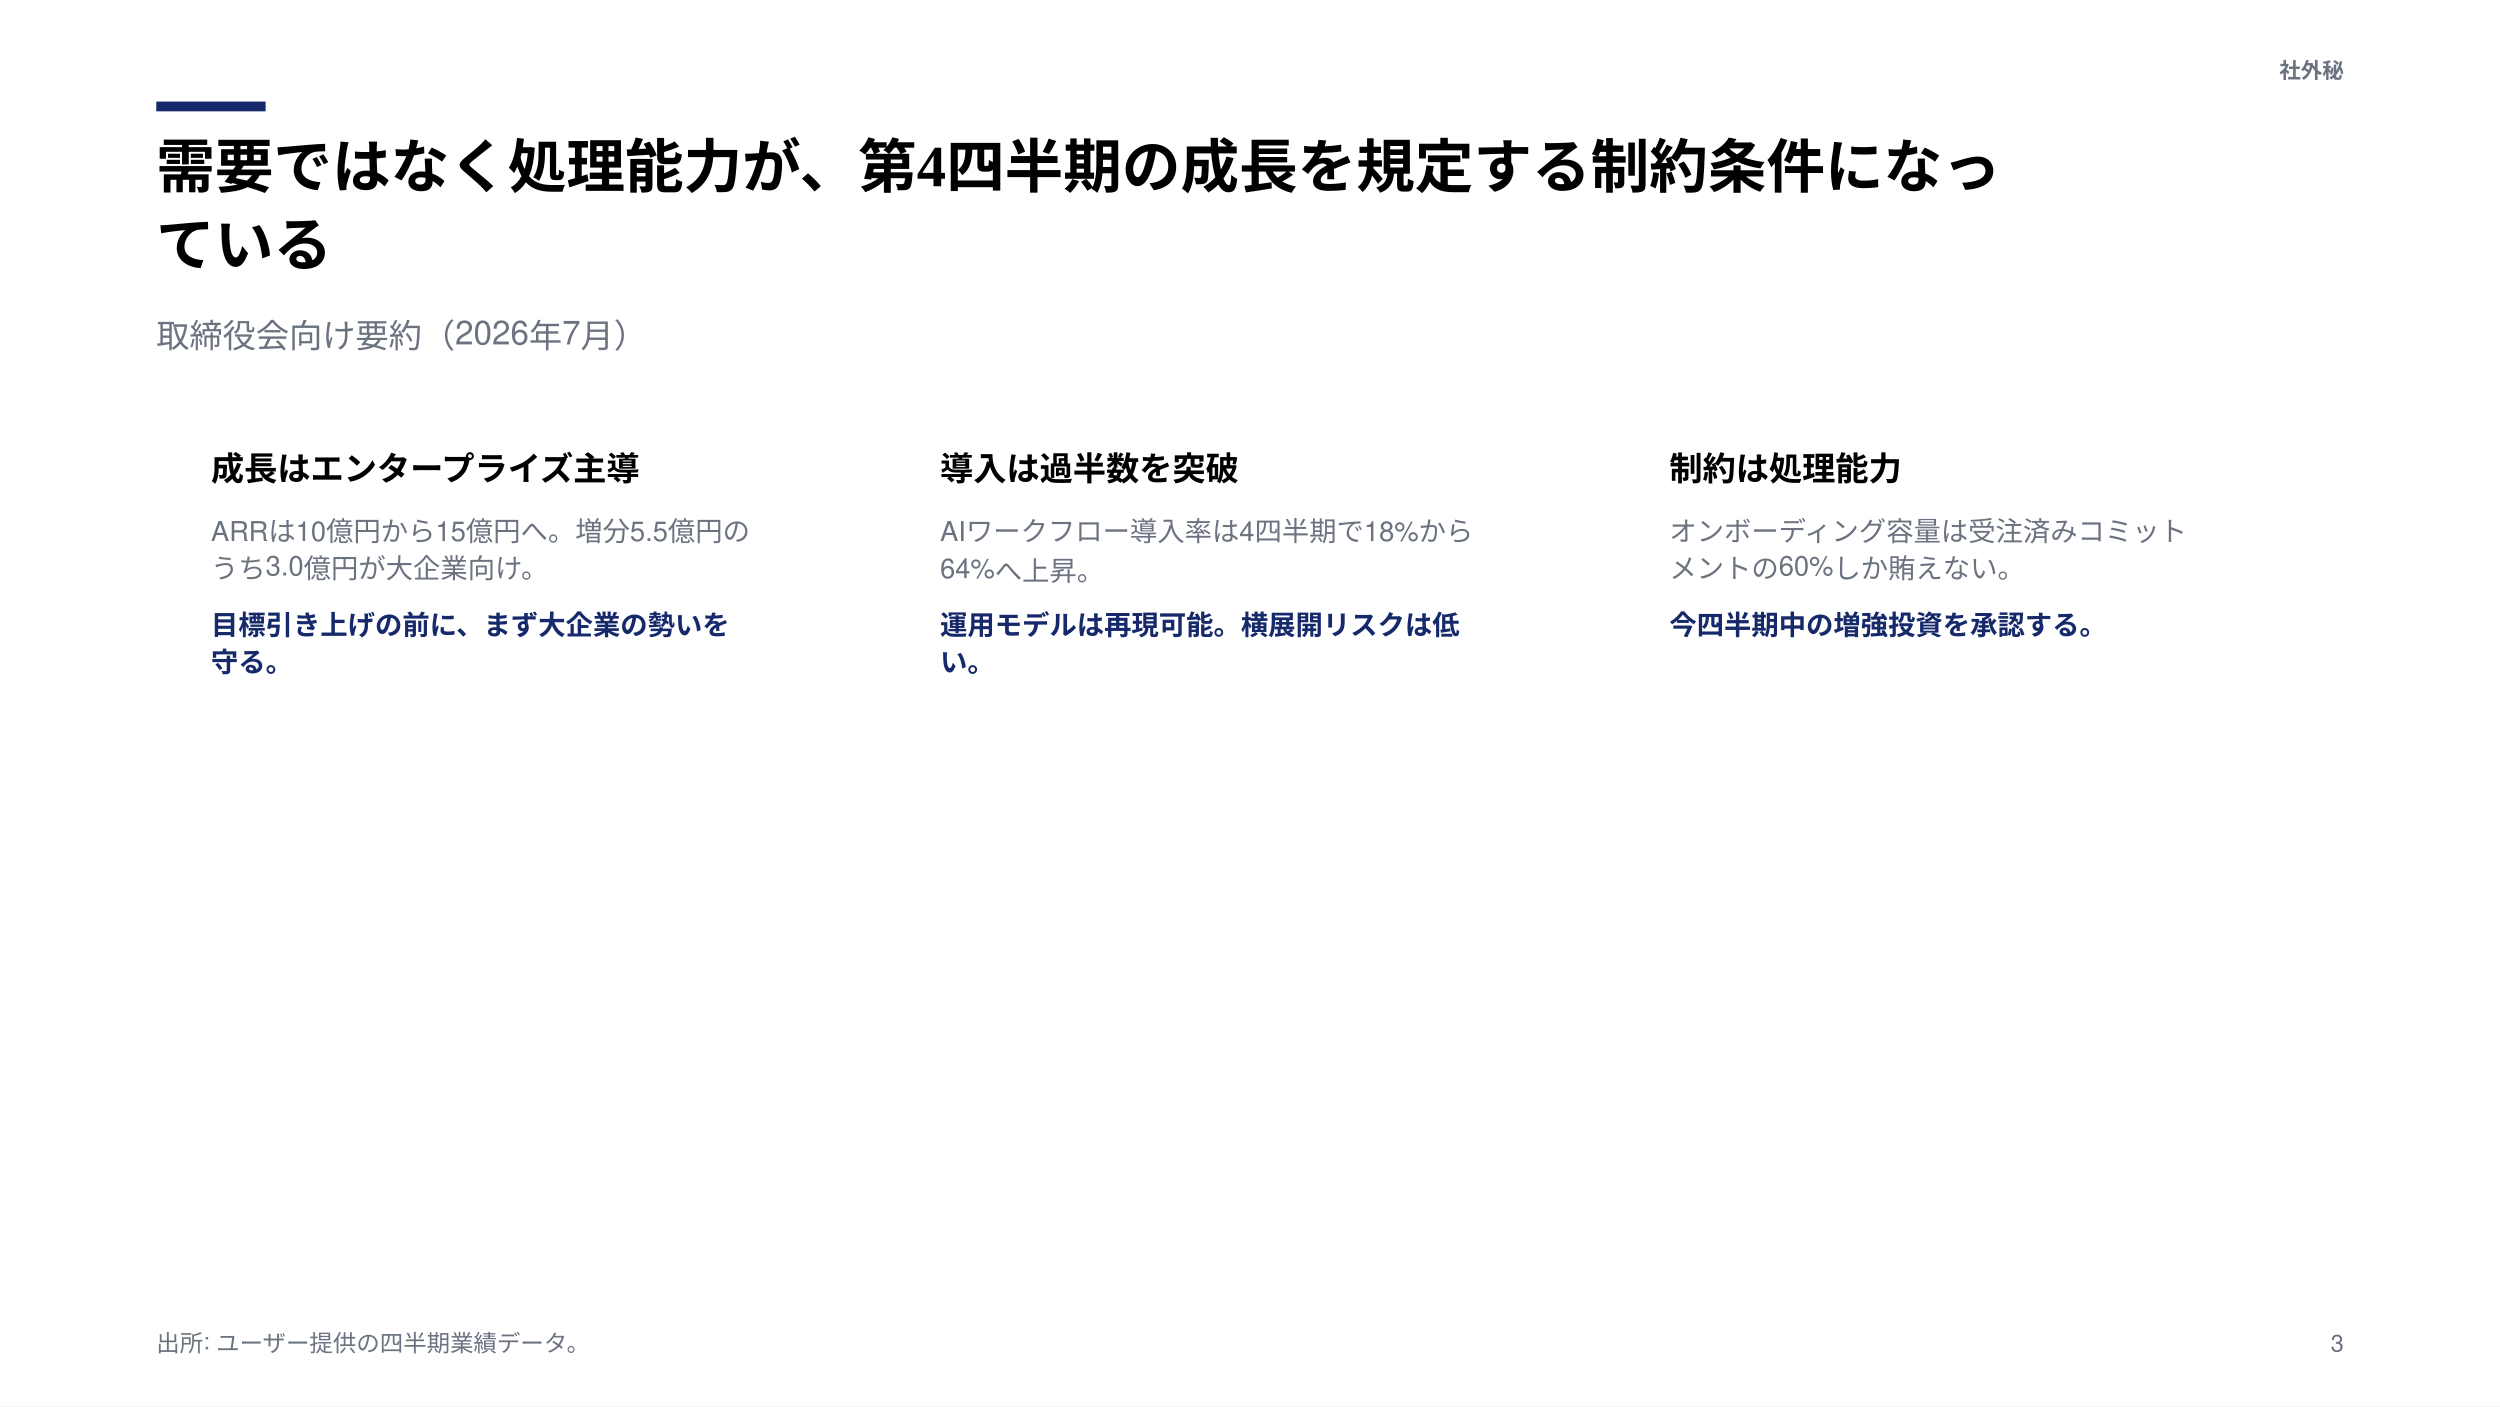
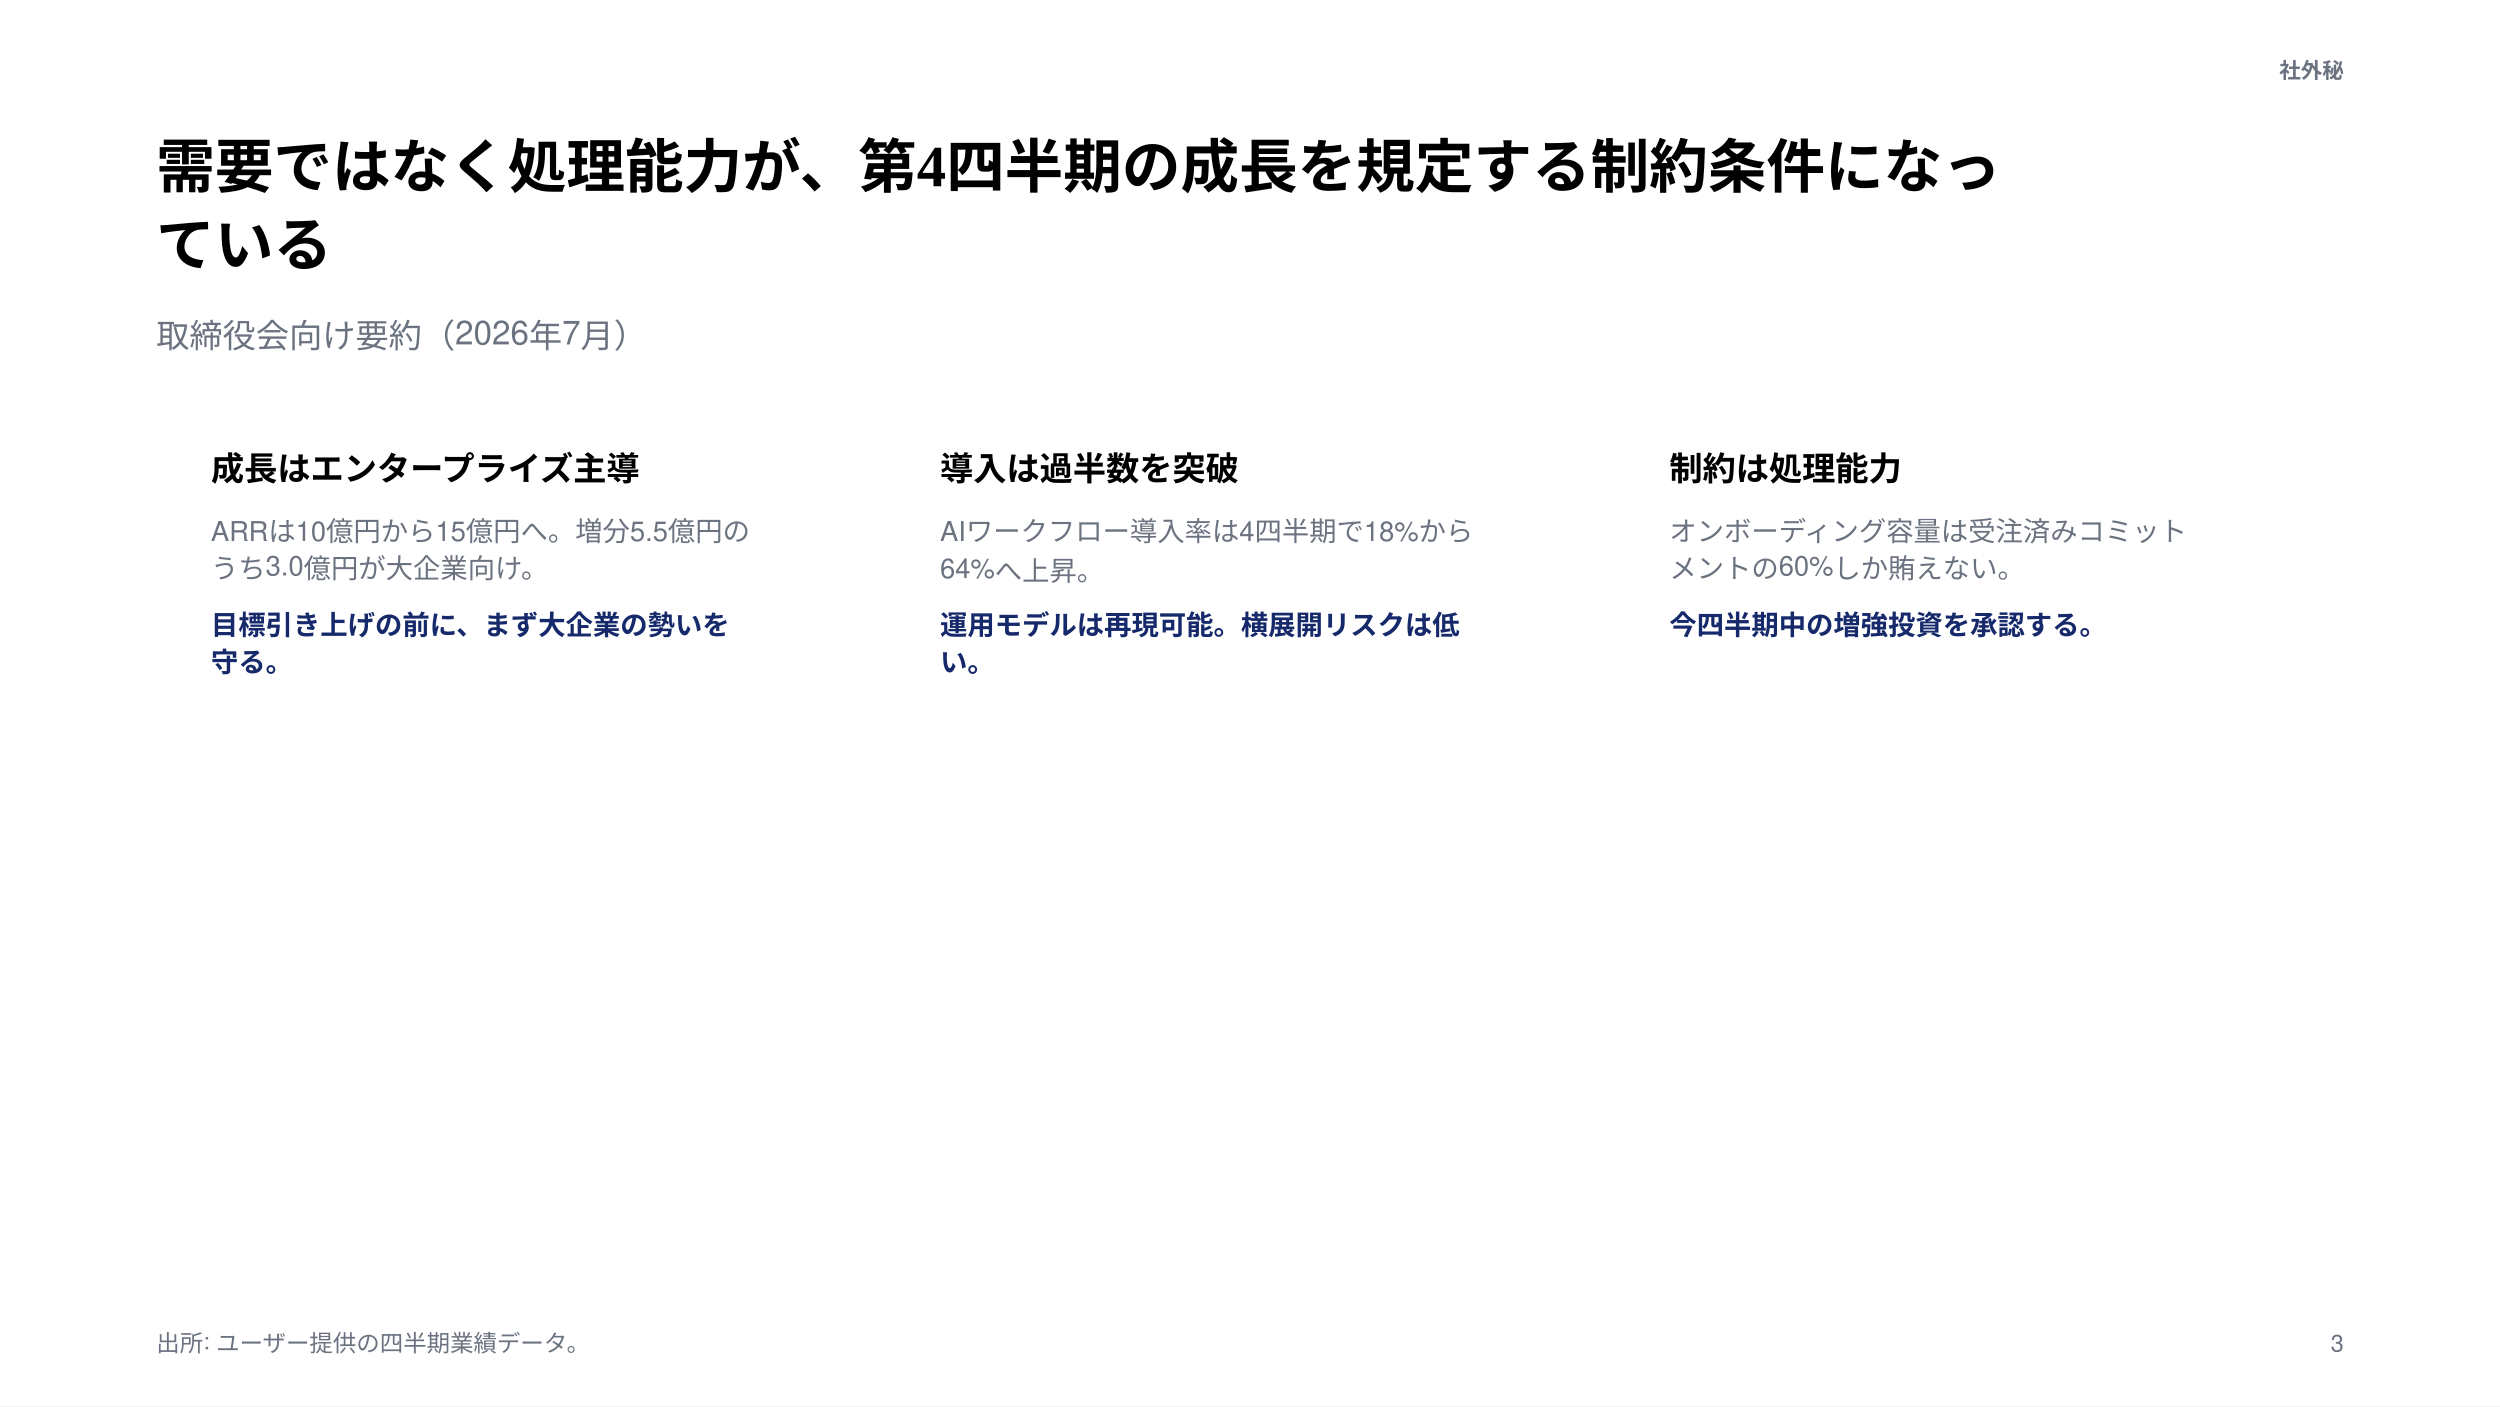
<svg xmlns="http://www.w3.org/2000/svg" viewBox="0 0 1280 720" width="1280" height="720" role="img" aria-label="需要ではなく処理能力が、第4四半期の成長を規定する制約条件になっている">
  <rect width="1280" height="720" fill="#FFFFFF" />
-   <rect x="80.0" y="52.0" width="56.0" height="5.0" fill="#15296B" stroke="none" />
  <text x="80.0" y="96.0" font-family="Georgia, 'Times New Roman', 'Hiragino Mincho ProN', 'Yu Mincho', serif" font-size="30" fill="#000000" font-weight="bold" text-anchor="start">需要ではなく処理能力が、第4四半期の成長を規定する制約条件になっ</text>
  <text x="80.0" y="136.0" font-family="Georgia, 'Times New Roman', 'Hiragino Mincho ProN', 'Yu Mincho', serif" font-size="30" fill="#000000" font-weight="bold" text-anchor="start">ている</text>
  <text x="80.0" y="178.0" font-family="'Helvetica Neue', Helvetica, Arial, 'Hiragino Sans', 'Yu Gothic', 'Noto Sans JP', 'Meiryo', sans-serif" font-size="17" fill="#6B7280" font-weight="normal" text-anchor="start">取締役会向け要約（2026年7月）</text>
  <text x="1200.0" y="40.0" font-family="'Helvetica Neue', Helvetica, Arial, 'Hiragino Sans', 'Yu Gothic', 'Noto Sans JP', 'Meiryo', sans-serif" font-size="11" fill="#6B7280" font-weight="600" text-anchor="end">社外秘</text>
  <text x="108.0" y="246.0" font-family="'Helvetica Neue', Helvetica, Arial, 'Hiragino Sans', 'Yu Gothic', 'Noto Sans JP', 'Meiryo', sans-serif" font-size="17" fill="#000000" font-weight="bold" text-anchor="start">成長はエンタープライズ主導</text>
  <text x="108.0" y="277.0" font-family="'Helvetica Neue', Helvetica, Arial, 'Hiragino Sans', 'Yu Gothic', 'Noto Sans JP', 'Meiryo', sans-serif" font-size="14" fill="#6B7280" font-weight="normal" text-anchor="start">ARRは10億円から15億円へ。増分5.5億円の</text>
  <text x="108.0" y="296.0" font-family="'Helvetica Neue', Helvetica, Arial, 'Hiragino Sans', 'Yu Gothic', 'Noto Sans JP', 'Meiryo', sans-serif" font-size="14" fill="#6B7280" font-weight="normal" text-anchor="start">うち3.0億円が大企業向け。</text>
  <text x="108.0" y="325.0" font-family="'Helvetica Neue', Helvetica, Arial, 'Hiragino Sans', 'Yu Gothic', 'Noto Sans JP', 'Meiryo', sans-serif" font-size="14" fill="#15296B" font-weight="600" text-anchor="start">目標引き上げの前に、まず大企業の勢いを</text>
  <text x="108.0" y="344.0" font-family="'Helvetica Neue', Helvetica, Arial, 'Hiragino Sans', 'Yu Gothic', 'Noto Sans JP', 'Meiryo', sans-serif" font-size="14" fill="#15296B" font-weight="600" text-anchor="start">守る。</text>
  <text x="481.3" y="246.0" font-family="'Helvetica Neue', Helvetica, Arial, 'Hiragino Sans', 'Yu Gothic', 'Noto Sans JP', 'Meiryo', sans-serif" font-size="17" fill="#000000" font-weight="bold" text-anchor="start">導入は過半数を突破</text>
  <text x="481.3" y="277.0" font-family="'Helvetica Neue', Helvetica, Arial, 'Hiragino Sans', 'Yu Gothic', 'Noto Sans JP', 'Meiryo', sans-serif" font-size="14" fill="#6B7280" font-weight="normal" text-anchor="start">AIワークフロー導入率は4四半期で18%から</text>
  <text x="481.3" y="296.0" font-family="'Helvetica Neue', Helvetica, Arial, 'Hiragino Sans', 'Yu Gothic', 'Noto Sans JP', 'Meiryo', sans-serif" font-size="14" fill="#6B7280" font-weight="normal" text-anchor="start">64%へ上昇。</text>
  <text x="481.3" y="325.0" font-family="'Helvetica Neue', Helvetica, Arial, 'Hiragino Sans', 'Yu Gothic', 'Noto Sans JP', 'Meiryo', sans-serif" font-size="14" fill="#15296B" font-weight="600" text-anchor="start">運用モデルは再現可能。横展開リスクは低</text>
  <text x="481.3" y="344.0" font-family="'Helvetica Neue', Helvetica, Arial, 'Hiragino Sans', 'Yu Gothic', 'Noto Sans JP', 'Meiryo', sans-serif" font-size="14" fill="#15296B" font-weight="600" text-anchor="start">い。</text>
  <text x="854.7" y="246.0" font-family="'Helvetica Neue', Helvetica, Arial, 'Hiragino Sans', 'Yu Gothic', 'Noto Sans JP', 'Meiryo', sans-serif" font-size="17" fill="#000000" font-weight="bold" text-anchor="start">制約は処理能力</text>
  <text x="854.7" y="277.0" font-family="'Helvetica Neue', Helvetica, Arial, 'Hiragino Sans', 'Yu Gothic', 'Noto Sans JP', 'Meiryo', sans-serif" font-size="14" fill="#6B7280" font-weight="normal" text-anchor="start">オンボーディング容量は受注済みコミット</text>
  <text x="854.7" y="296.0" font-family="'Helvetica Neue', Helvetica, Arial, 'Hiragino Sans', 'Yu Gothic', 'Noto Sans JP', 'Meiryo', sans-serif" font-size="14" fill="#6B7280" font-weight="normal" text-anchor="start">メントの60%しか賄えない。</text>
  <text x="854.7" y="325.0" font-family="'Helvetica Neue', Helvetica, Arial, 'Hiragino Sans', 'Yu Gothic', 'Noto Sans JP', 'Meiryo', sans-serif" font-size="14" fill="#15296B" font-weight="600" text-anchor="start">今四半期中の増強投資を承認する。</text>
  <text x="80.0" y="692.0" font-family="'Helvetica Neue', Helvetica, Arial, 'Hiragino Sans', 'Yu Gothic', 'Noto Sans JP', 'Meiryo', sans-serif" font-size="12" fill="#6B7280" font-weight="normal" text-anchor="start">出所: ユーザー提供の四半期業績データ。</text>
  <text x="1200.0" y="692.0" font-family="'Helvetica Neue', Helvetica, Arial, 'Hiragino Sans', 'Yu Gothic', 'Noto Sans JP', 'Meiryo', sans-serif" font-size="12" fill="#6B7280" font-weight="normal" text-anchor="end">3</text>
</svg>
